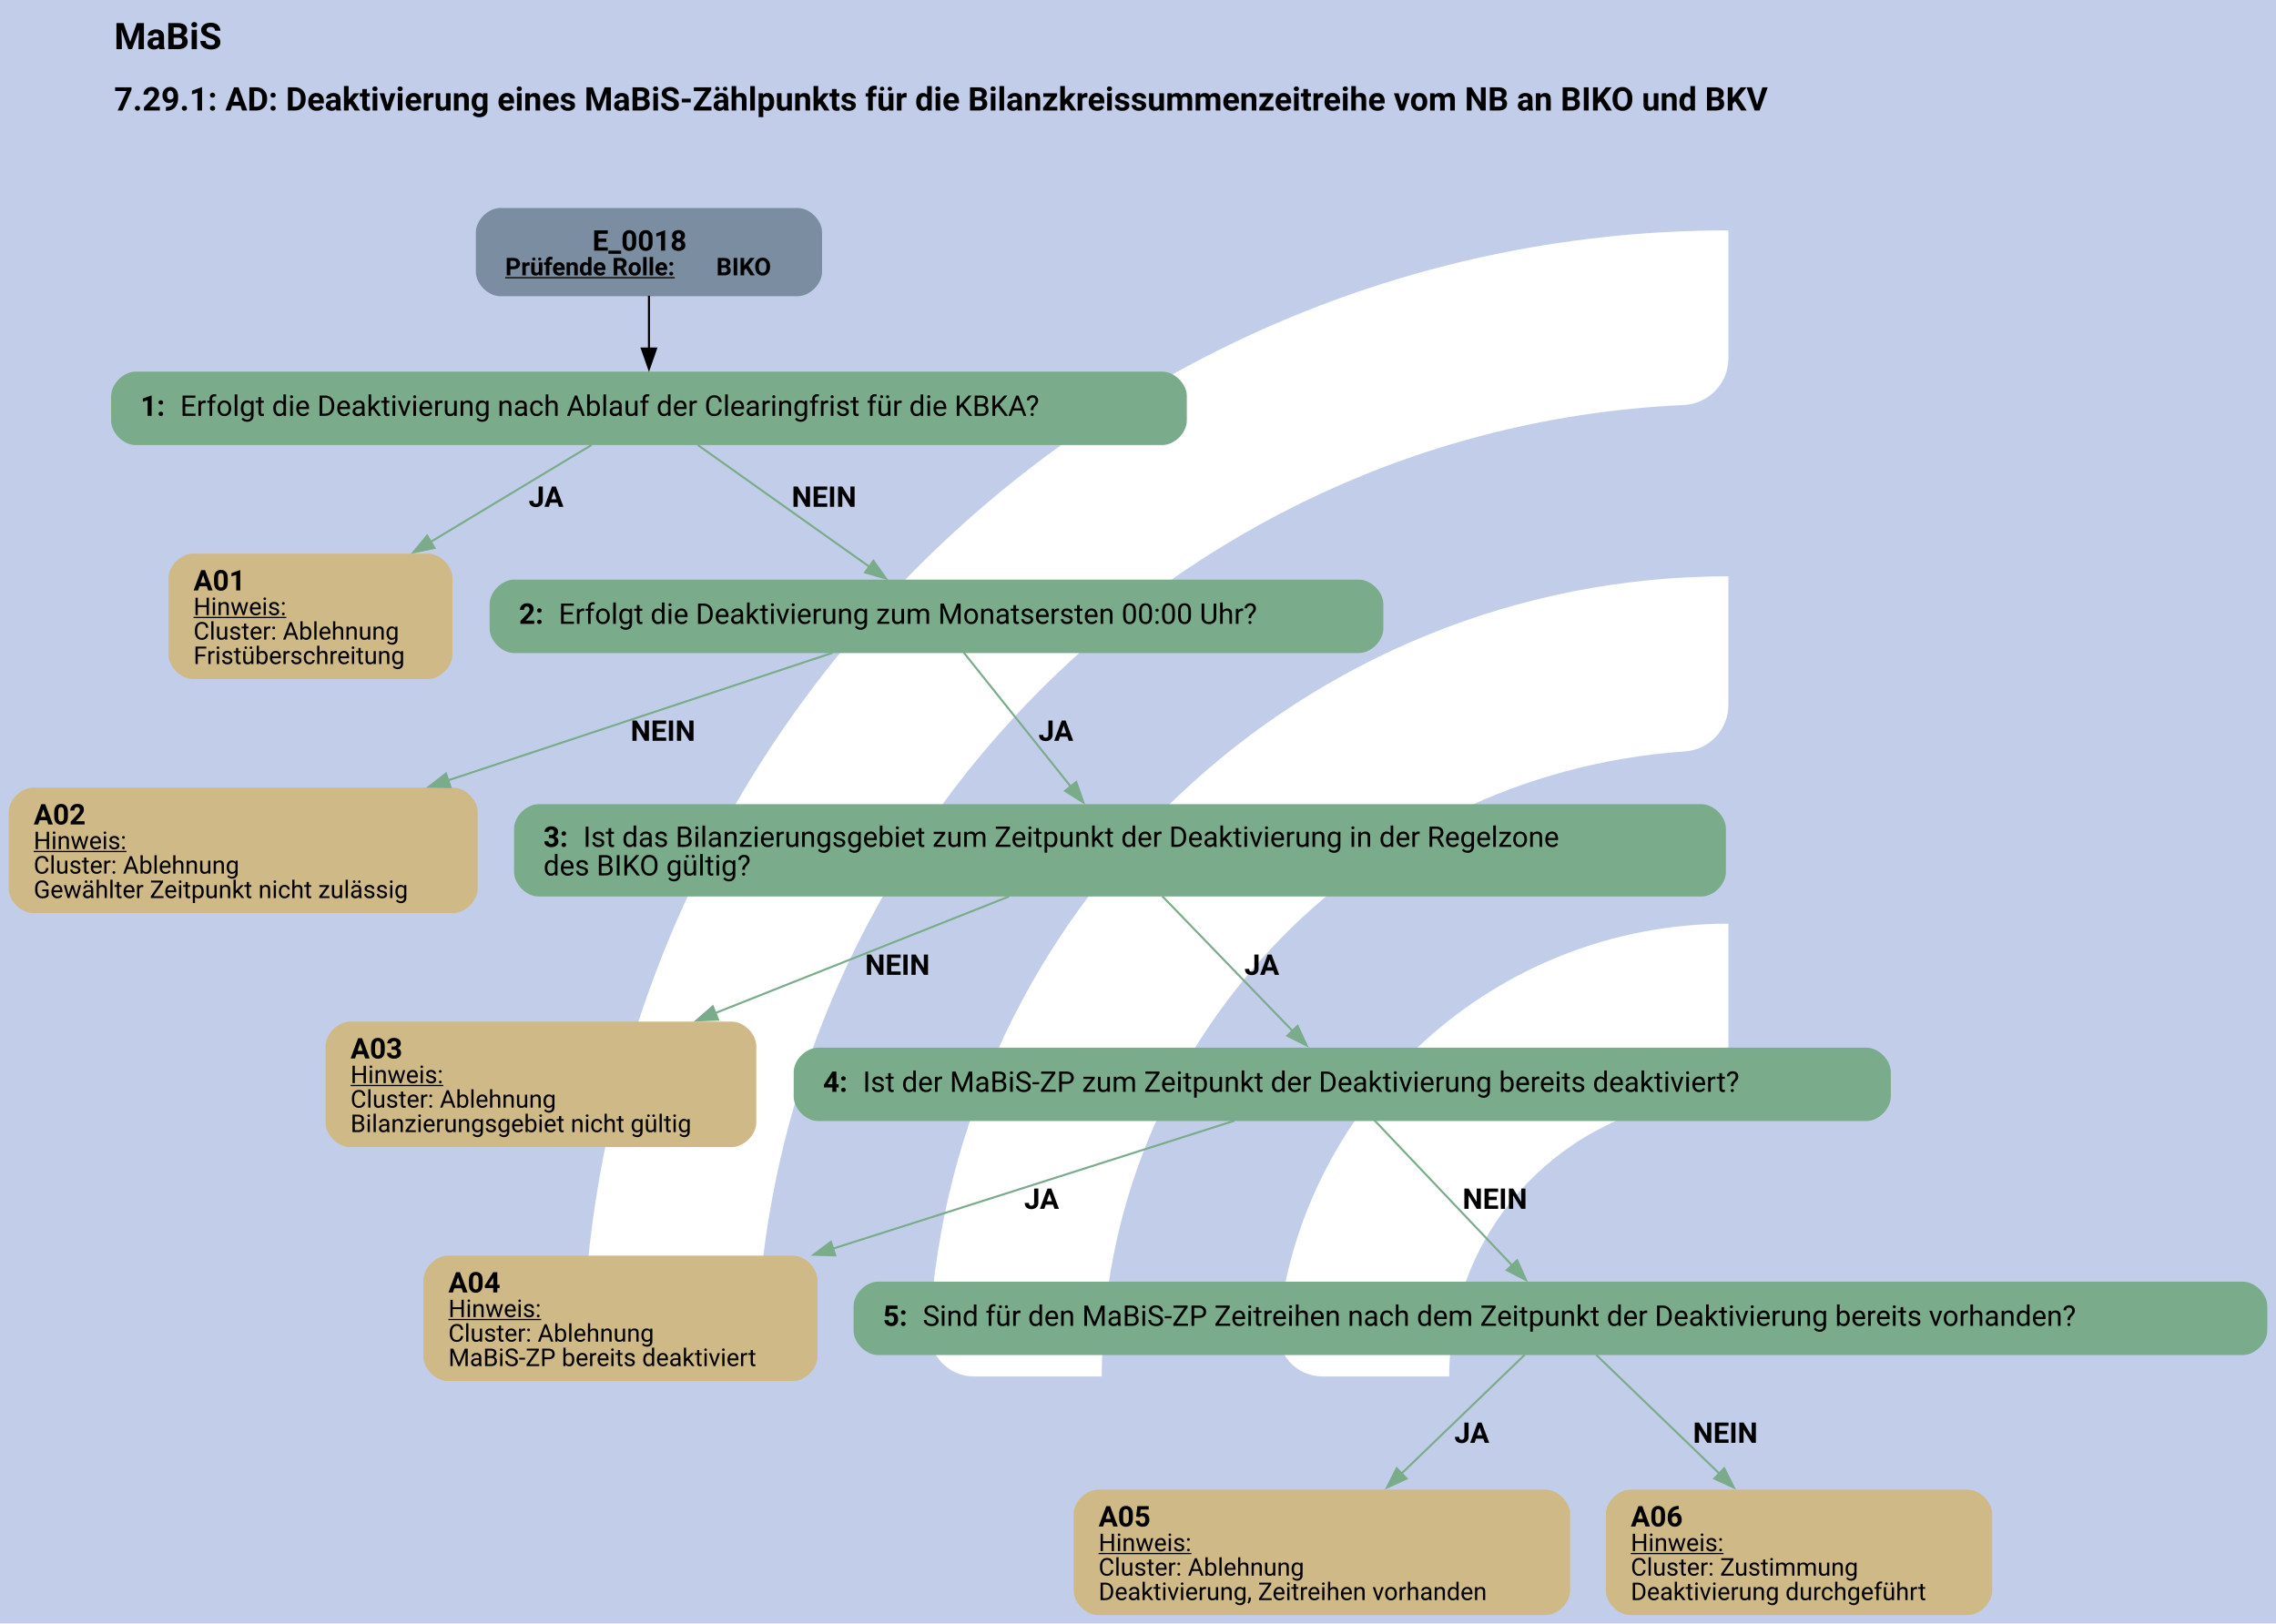
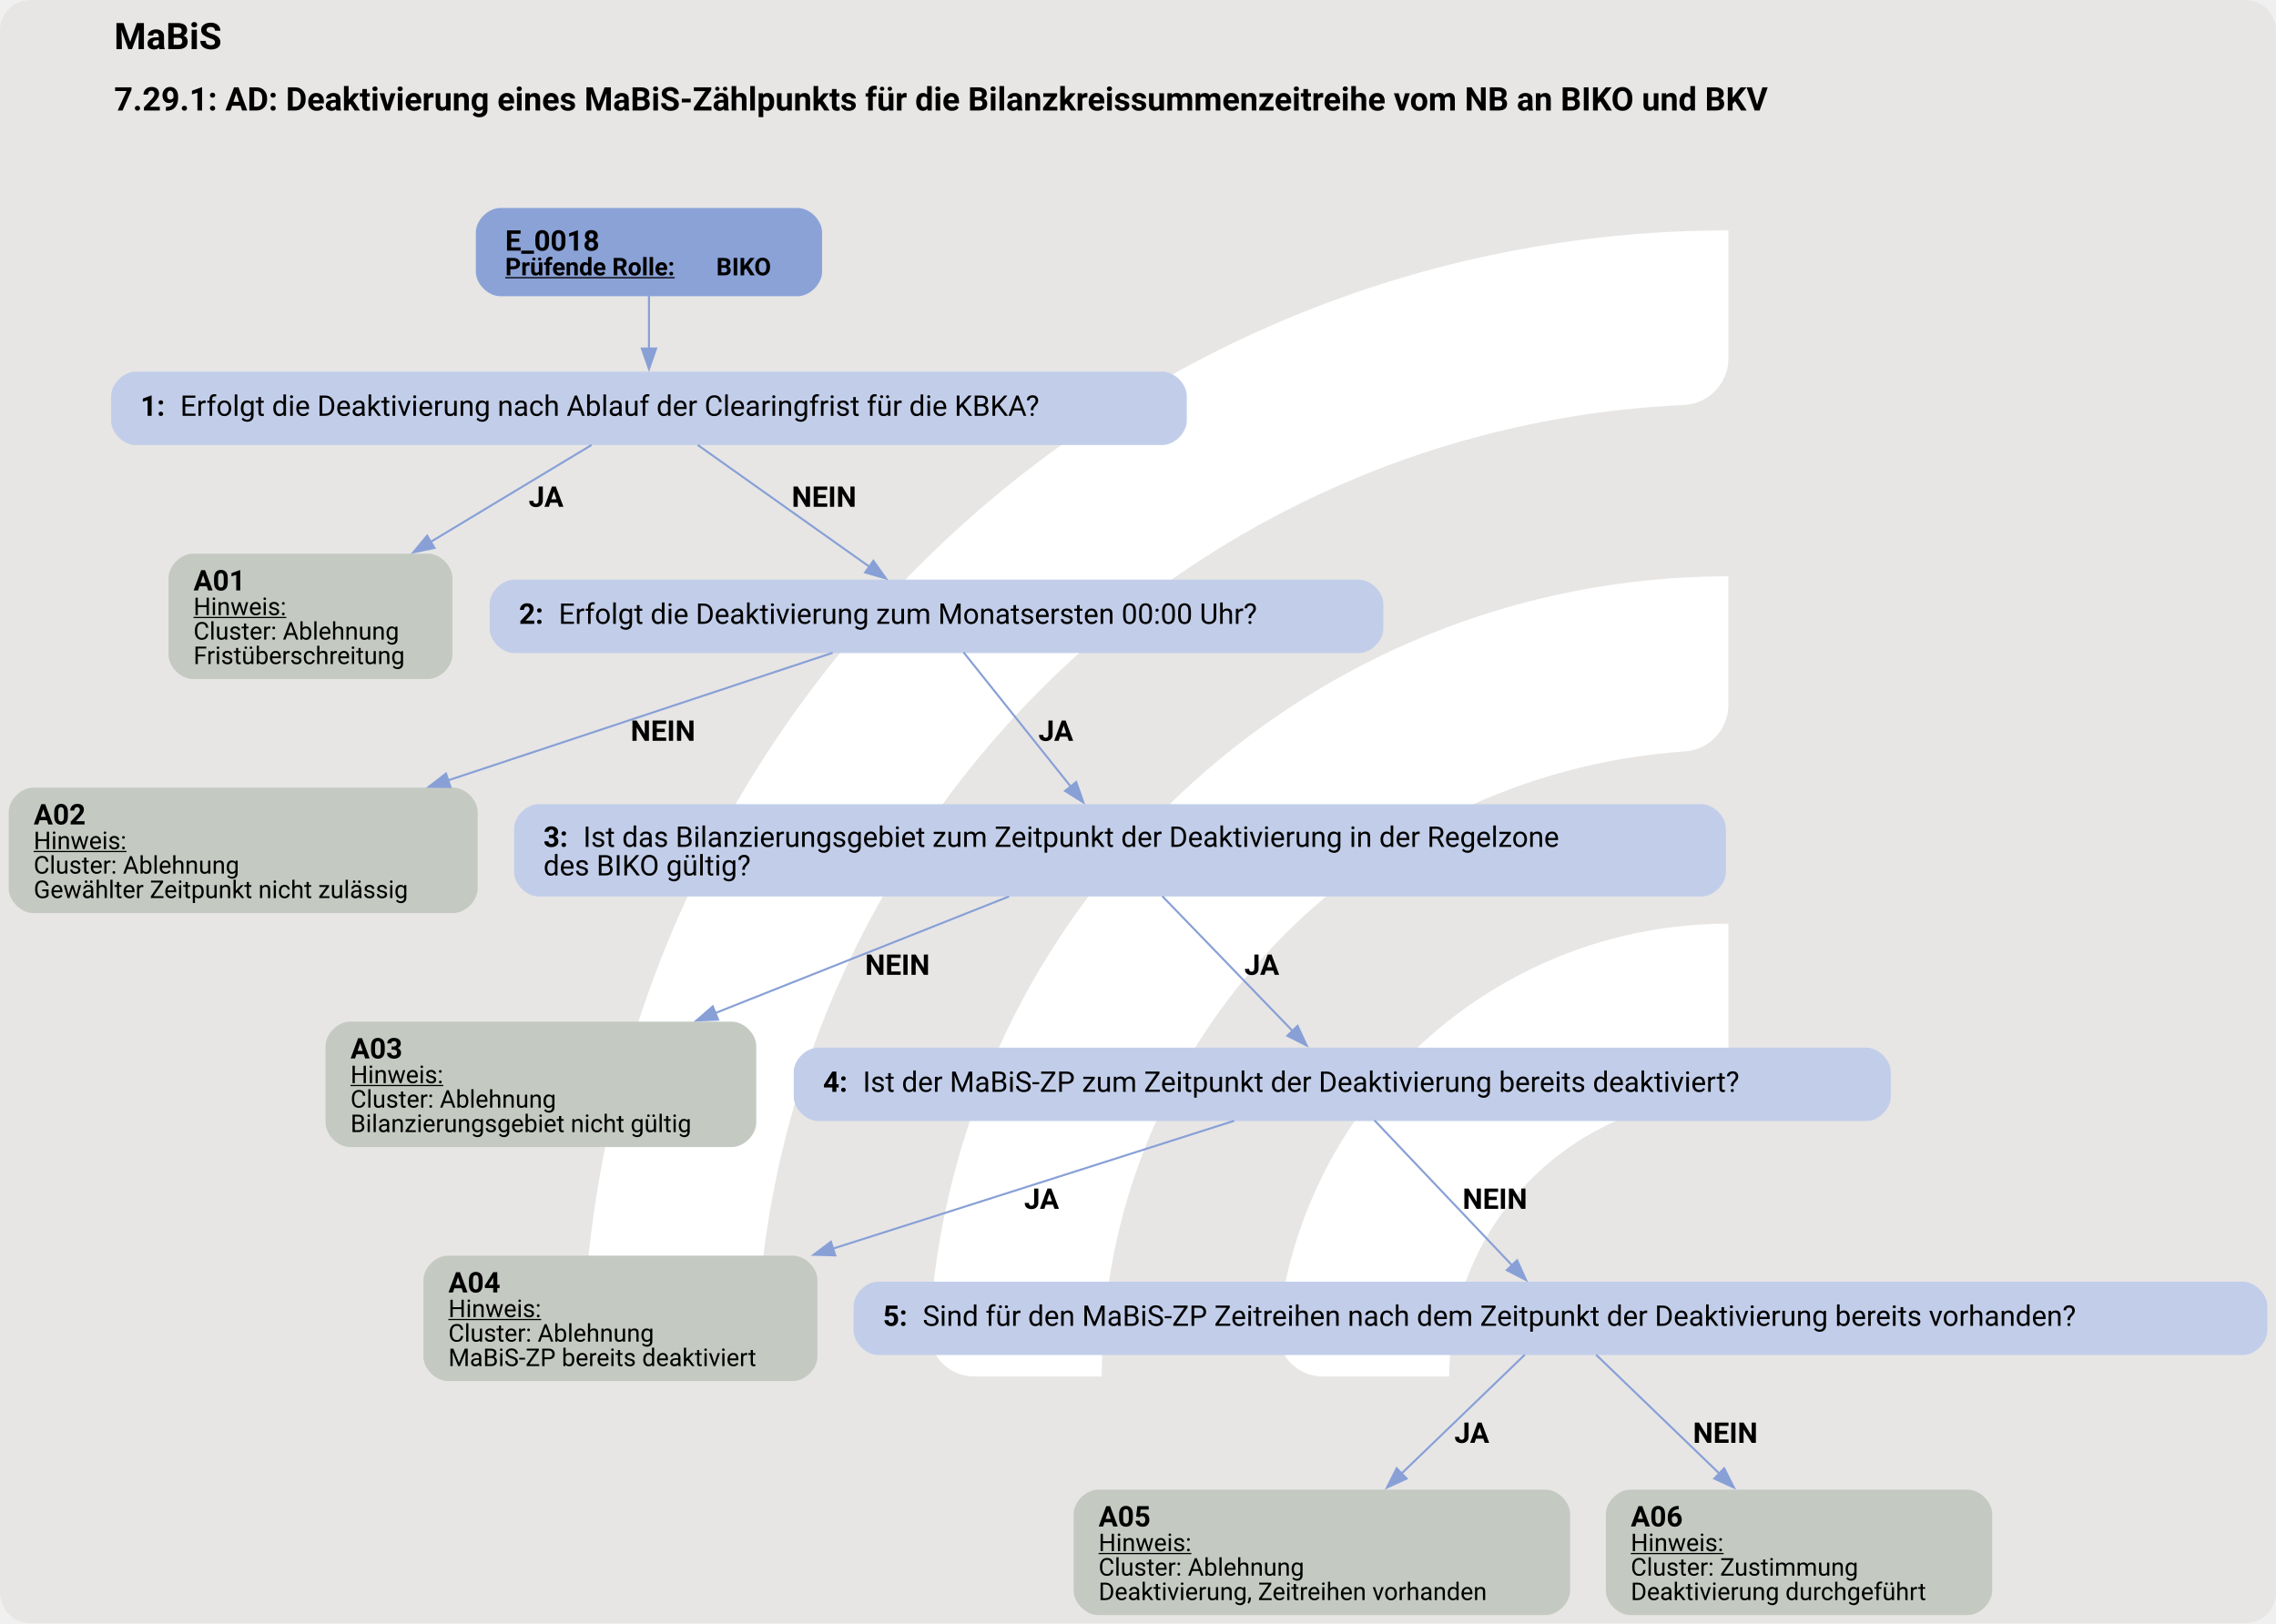
<svg xmlns="http://www.w3.org/2000/svg" version="1.1" width="1488.0px" viewBox="0 0 1488.0 1061.333" height="1061.333px">
  <g>
    <svg version="1.1" width="1488.0px" viewBox="0 0 1488.0 1061.333" height="1061.333px">
-       <polygon fill="#c2cee9" points="0,0 1488.0,0 1488.0,1061.333 0,1061.333" />
+       <rect fill="#e7e6e5" x="0" y="0" width="1488.0" height="1061.333" rx="20" ry="20" />
      <g>
        <g transform="translate(311.1876, 106.1333) scale(1 1) translate(0, 0) scale(1.494415 1.494415) ">
          <defs>
            <style>.cls-1{fill:#fff;}</style>
          </defs>
          <path class="cls-1" d="M122.44,531.2h-56.1c-11,0-19.9-9.12-19.46-20.11C57.47,243.89,278.15,29.78,547.91,29.78v56.02c0,10.98-8.69,19.89-19.66,20.39-225.51,10.31-405.8,197-405.8,425Z" />
          <path class="cls-1" d="M273.78,531.2h-55.93c-11.23,0-20.09-9.48-19.43-20.69,10.74-183.44,163.39-329.39,349.48-329.39v56.26c0,10.71-8.27,19.62-18.96,20.35-142.35,9.77-255.17,128.69-255.17,273.46Z" />
          <path class="cls-1" d="M425.77,531.2h-55.45c-11.65,0-20.6-10.17-19.33-21.75,10.87-99.03,95.03-176.34,196.92-176.34v57.01c0,10.05-7.28,18.75-17.23,20.16-59.22,8.4-104.91,59.42-104.91,120.92Z" />
        </g>
        <svg width="1116pt" height="796pt" viewBox="0.00 0.00 1115.64 796.13">
          <g id="graph0" class="graph" transform="scale(1 1) rotate(0) translate(4 792.13)">
            <text text-anchor="start" x="51.7" y="-768.03" font-family="Roboto, sans-serif" font-weight="bold" font-size="18.00">MaBiS</text>
            <text text-anchor="start" x="51.7" y="-737.93" font-family="Roboto, sans-serif" font-weight="bold" font-size="16.00">7.29.1: AD: Deaktivierung eines MaBiS-Zählpunkts für die Bilanzkreissummenzeitreihe vom NB an BIKO und BKV</text>
            <g id="node1" class="node">
-               <path fill="#7a8da1" stroke="black" stroke-width="0" d="M386.89,-690.13C386.89,-690.13 241.09,-690.13 241.09,-690.13 235.09,-690.13 229.09,-684.13 229.09,-678.13 229.09,-678.13 229.09,-658.85 229.09,-658.85 229.09,-652.85 235.09,-646.85 241.09,-646.85 241.09,-646.85 386.89,-646.85 386.89,-646.85 392.89,-646.85 398.89,-652.85 398.89,-658.85 398.89,-658.85 398.89,-678.13 398.89,-678.13 398.89,-684.13 392.89,-690.13 386.89,-690.13" />
-               <text text-anchor="start" x="286.24" y="-669.19" font-family="Roboto, sans-serif" font-weight="bold" font-size="14.00">E_0018</text>
+               <path fill="#8ba2d7" stroke="black" stroke-width="0" d="M386.89,-690.13C386.89,-690.13 241.09,-690.13 241.09,-690.13 235.09,-690.13 229.09,-684.13 229.09,-678.13 229.09,-678.13 229.09,-658.85 229.09,-658.85 229.09,-652.85 235.09,-646.85 241.09,-646.85 241.09,-646.85 386.89,-646.85 386.89,-646.85 392.89,-646.85 398.89,-652.85 398.89,-658.85 398.89,-658.85 398.89,-678.13 398.89,-678.13 398.89,-684.13 392.89,-690.13 386.89,-690.13" />
+               <text text-anchor="start" x="243.49" y="-669.19" font-family="Roboto, sans-serif" font-weight="bold" font-size="14.00">E_0018</text>
              <text text-anchor="start" x="243.49" y="-657.09" font-family="Roboto, sans-serif" font-weight="bold" text-decoration="underline" font-size="12.00">Prüfende Rolle:</text>
              <text text-anchor="start" x="346.99" y="-657.09" font-family="Roboto, sans-serif" font-weight="bold" font-size="12.00"> BIKO</text>
            </g>
            <g id="node2" class="node">
-               <path fill="#7aab8a" stroke="black" stroke-width="0" d="M565.76,-609.85C565.76,-609.85 62.22,-609.85 62.22,-609.85 56.22,-609.85 50.22,-603.85 50.22,-597.85 50.22,-597.85 50.22,-585.85 50.22,-585.85 50.22,-579.85 56.22,-573.85 62.22,-573.85 62.22,-573.85 565.76,-573.85 565.76,-573.85 571.76,-573.85 577.76,-579.85 577.76,-585.85 577.76,-585.85 577.76,-597.85 577.76,-597.85 577.76,-603.85 571.76,-609.85 565.76,-609.85" />
+               <path fill="#c2cee9" stroke="black" stroke-width="0" d="M565.76,-609.85C565.76,-609.85 62.22,-609.85 62.22,-609.85 56.22,-609.85 50.22,-603.85 50.22,-597.85 50.22,-597.85 50.22,-585.85 50.22,-585.85 50.22,-579.85 56.22,-573.85 62.22,-573.85 62.22,-573.85 565.76,-573.85 565.76,-573.85 571.76,-573.85 577.76,-579.85 577.76,-585.85 577.76,-585.85 577.76,-597.85 577.76,-597.85 577.76,-603.85 571.76,-609.85 565.76,-609.85" />
              <text text-anchor="start" x="64.62" y="-588.18" font-family="Roboto, sans-serif" font-weight="bold" font-size="14.00">1: </text>
              <text text-anchor="start" x="84.12" y="-588.18" font-family="Roboto, sans-serif" font-size="14.00">Erfolgt die Deaktivierung nach Ablauf der Clearingfrist für die KBKA?</text>
            </g>
            <g id="edge1" class="edge">
-               <path fill="none" stroke="black" d="M313.99,-647.09C313.99,-639.02 313.99,-629.61 313.99,-620.92" />
-               <polygon fill="black" stroke="black" points="317.49,-621.21 313.99,-611.21 310.49,-621.21 317.49,-621.21" />
+               <path fill="none" stroke="#88a0d6" d="M313.99,-647.09C313.99,-639.02 313.99,-629.61 313.99,-620.92" />
+               <polygon fill="#88a0d6" stroke="#88a0d6" points="317.49,-621.21 313.99,-611.21 310.49,-621.21 317.49,-621.21" />
            </g>
            <g id="node3" class="node">
-               <path fill="#cfb986" stroke="black" stroke-width="0" d="M205.61,-520.6C205.61,-520.6 90.38,-520.6 90.38,-520.6 84.38,-520.6 78.38,-514.6 78.38,-508.6 78.38,-508.6 78.38,-471.08 78.38,-471.08 78.38,-465.08 84.38,-459.08 90.38,-459.08 90.38,-459.08 205.61,-459.08 205.61,-459.08 211.61,-459.08 217.61,-465.08 217.61,-471.08 217.61,-471.08 217.61,-508.6 217.61,-508.6 217.61,-514.6 211.61,-520.6 205.61,-520.6" />
+               <path fill="#c4cac1" stroke="black" stroke-width="0" d="M205.61,-520.6C205.61,-520.6 90.38,-520.6 90.38,-520.6 84.38,-520.6 78.38,-514.6 78.38,-508.6 78.38,-508.6 78.38,-471.08 78.38,-471.08 78.38,-465.08 84.38,-459.08 90.38,-459.08 90.38,-459.08 205.61,-459.08 205.61,-459.08 211.61,-459.08 217.61,-465.08 217.61,-471.08 217.61,-471.08 217.61,-508.6 217.61,-508.6 217.61,-514.6 211.61,-520.6 205.61,-520.6" />
              <text text-anchor="start" x="90.62" y="-502.54" font-family="Roboto, sans-serif" font-weight="bold" font-size="14.00">A01</text>
              <text text-anchor="start" x="90.62" y="-490.44" font-family="Roboto, sans-serif" text-decoration="underline" font-size="12.00">Hinweis:</text>
              <text text-anchor="start" x="90.62" y="-478.44" font-family="Roboto, sans-serif" font-size="12.00">Cluster: Ablehnung</text>
              <text text-anchor="start" x="90.62" y="-466.44" font-family="Roboto, sans-serif" font-size="12.00">Fristüberschreitung</text>
            </g>
            <g id="edge2" class="edge">
-               <path fill="none" stroke="#7aab8a" d="M285.83,-573.88C264.25,-560.88 233.71,-542.48 206.85,-526.3" />
-               <polygon fill="#7aab8a" stroke="#7aab8a" points="208.82,-523.4 198.45,-521.24 205.21,-529.4 208.82,-523.4" />
+               <path fill="none" stroke="#88a0d6" d="M285.83,-573.88C264.25,-560.88 233.71,-542.48 206.85,-526.3" />
+               <polygon fill="#88a0d6" stroke="#88a0d6" points="208.82,-523.4 198.45,-521.24 205.21,-529.4 208.82,-523.4" />
              <text text-anchor="start" x="254.99" y="-543.55" font-family="Roboto, sans-serif" font-weight="bold" font-size="14.00">JA</text>
            </g>
            <g id="node4" class="node">
-               <path fill="#7aab8a" stroke="black" stroke-width="0" d="M662.14,-507.84C662.14,-507.84 247.84,-507.84 247.84,-507.84 241.84,-507.84 235.84,-501.84 235.84,-495.84 235.84,-495.84 235.84,-483.84 235.84,-483.84 235.84,-477.84 241.84,-471.84 247.84,-471.84 247.84,-471.84 662.14,-471.84 662.14,-471.84 668.14,-471.84 674.14,-477.84 674.14,-483.84 674.14,-483.84 674.14,-495.84 674.14,-495.84 674.14,-501.84 668.14,-507.84 662.14,-507.84" />
+               <path fill="#c2cee9" stroke="black" stroke-width="0" d="M662.14,-507.84C662.14,-507.84 247.84,-507.84 247.84,-507.84 241.84,-507.84 235.84,-501.84 235.84,-495.84 235.84,-495.84 235.84,-483.84 235.84,-483.84 235.84,-477.84 241.84,-471.84 247.84,-471.84 247.84,-471.84 662.14,-471.84 662.14,-471.84 668.14,-471.84 674.14,-477.84 674.14,-483.84 674.14,-483.84 674.14,-495.84 674.14,-495.84 674.14,-501.84 668.14,-507.84 662.14,-507.84" />
              <text text-anchor="start" x="250.24" y="-486.16" font-family="Roboto, sans-serif" font-weight="bold" font-size="14.00">2: </text>
              <text text-anchor="start" x="269.74" y="-486.16" font-family="Roboto, sans-serif" font-size="14.00">Erfolgt die Deaktivierung zum Monatsersten 00:00 Uhr?</text>
            </g>
            <g id="edge3" class="edge">
-               <path fill="none" stroke="#7aab8a" d="M337.91,-573.88C361.04,-557.48 396.28,-532.48 422.05,-514.2" />
-               <polygon fill="#7aab8a" stroke="#7aab8a" points="424.06,-517.07 430.19,-508.43 420.01,-511.36 424.06,-517.07" />
+               <path fill="none" stroke="#88a0d6" d="M337.91,-573.88C361.04,-557.48 396.28,-532.48 422.05,-514.2" />
+               <polygon fill="#88a0d6" stroke="#88a0d6" points="424.06,-517.07 430.19,-508.43 420.01,-511.36 424.06,-517.07" />
              <text text-anchor="start" x="383.99" y="-543.55" font-family="Roboto, sans-serif" font-weight="bold" font-size="14.00">NEIN</text>
            </g>
            <g id="node5" class="node">
-               <path fill="#cfb986" stroke="black" stroke-width="0" d="M217.98,-405.83C217.98,-405.83 12,-405.83 12,-405.83 6,-405.83 0,-399.83 0,-393.83 0,-393.83 0,-356.31 0,-356.31 0,-350.31 6,-344.31 12,-344.31 12,-344.31 217.98,-344.31 217.98,-344.31 223.98,-344.31 229.98,-350.31 229.98,-356.31 229.98,-356.31 229.98,-393.83 229.98,-393.83 229.98,-399.83 223.98,-405.83 217.98,-405.83" />
+               <path fill="#c4cac1" stroke="black" stroke-width="0" d="M217.98,-405.83C217.98,-405.83 12,-405.83 12,-405.83 6,-405.83 0,-399.83 0,-393.83 0,-393.83 0,-356.31 0,-356.31 0,-350.31 6,-344.31 12,-344.31 12,-344.31 217.98,-344.31 217.98,-344.31 223.98,-344.31 229.98,-350.31 229.98,-356.31 229.98,-356.31 229.98,-393.83 229.98,-393.83 229.98,-399.83 223.98,-405.83 217.98,-405.83" />
              <text text-anchor="start" x="12.24" y="-387.77" font-family="Roboto, sans-serif" font-weight="bold" font-size="14.00">A02</text>
              <text text-anchor="start" x="12.24" y="-375.67" font-family="Roboto, sans-serif" text-decoration="underline" font-size="12.00">Hinweis:</text>
              <text text-anchor="start" x="12.24" y="-363.67" font-family="Roboto, sans-serif" font-size="12.00">Cluster: Ablehnung</text>
              <text text-anchor="start" x="12.24" y="-351.67" font-family="Roboto, sans-serif" font-size="12.00">Gewählter Zeitpunkt nicht zulässig</text>
            </g>
            <g id="edge4" class="edge">
-               <path fill="none" stroke="#7aab8a" d="M404.09,-471.96C354.35,-455.46 277.29,-429.9 215.23,-409.32" />
-               <polygon fill="#7aab8a" stroke="#7aab8a" points="216.65,-406.1 206.06,-406.27 214.45,-412.74 216.65,-406.1" />
+               <path fill="none" stroke="#88a0d6" d="M404.09,-471.96C354.35,-455.46 277.29,-429.9 215.23,-409.32" />
+               <polygon fill="#88a0d6" stroke="#88a0d6" points="216.65,-406.1 206.06,-406.27 214.45,-412.74 216.65,-406.1" />
              <text text-anchor="start" x="304.99" y="-428.78" font-family="Roboto, sans-serif" font-weight="bold" font-size="14.00">NEIN</text>
            </g>
            <g id="node6" class="node">
-               <path fill="#7aab8a" stroke="black" stroke-width="0" d="M830.14,-397.71C830.14,-397.71 259.84,-397.71 259.84,-397.71 253.84,-397.71 247.84,-391.71 247.84,-385.71 247.84,-385.71 247.84,-364.43 247.84,-364.43 247.84,-358.43 253.84,-352.43 259.84,-352.43 259.84,-352.43 830.14,-352.43 830.14,-352.43 836.14,-352.43 842.14,-358.43 842.14,-364.43 842.14,-364.43 842.14,-385.71 842.14,-385.71 842.14,-391.71 836.14,-397.71 830.14,-397.71" />
+               <path fill="#c2cee9" stroke="black" stroke-width="0" d="M830.14,-397.71C830.14,-397.71 259.84,-397.71 259.84,-397.71 253.84,-397.71 247.84,-391.71 247.84,-385.71 247.84,-385.71 247.84,-364.43 247.84,-364.43 247.84,-358.43 253.84,-352.43 259.84,-352.43 259.84,-352.43 830.14,-352.43 830.14,-352.43 836.14,-352.43 842.14,-358.43 842.14,-364.43 842.14,-364.43 842.14,-385.71 842.14,-385.71 842.14,-391.71 836.14,-397.71 830.14,-397.71" />
              <text text-anchor="start" x="262.24" y="-376.77" font-family="Roboto, sans-serif" font-weight="bold" font-size="14.00">3: </text>
              <text text-anchor="start" x="281.74" y="-376.77" font-family="Roboto, sans-serif" font-size="14.00">Ist das Bilanzierungsgebiet zum Zeitpunkt der Deaktivierung in der Regelzone</text>
              <text text-anchor="start" x="262.24" y="-362.77" font-family="Roboto, sans-serif" font-size="14.00">des BIKO gültig?</text>
            </g>
            <g id="edge5" class="edge">
-               <path fill="none" stroke="#7aab8a" d="M468.27,-472.2C482.07,-454.91 503.97,-427.47 520.84,-406.33" />
-               <polygon fill="#7aab8a" stroke="#7aab8a" points="523.52,-408.59 527.02,-398.59 518.04,-404.22 523.52,-408.59" />
+               <path fill="none" stroke="#88a0d6" d="M468.27,-472.2C482.07,-454.91 503.97,-427.47 520.84,-406.33" />
+               <polygon fill="#88a0d6" stroke="#88a0d6" points="523.52,-408.59 527.02,-398.59 518.04,-404.22 523.52,-408.59" />
              <text text-anchor="start" x="504.99" y="-428.78" font-family="Roboto, sans-serif" font-weight="bold" font-size="14.00">JA</text>
            </g>
            <g id="node7" class="node">
-               <path fill="#cfb986" stroke="black" stroke-width="0" d="M354.61,-291.06C354.61,-291.06 167.38,-291.06 167.38,-291.06 161.38,-291.06 155.38,-285.06 155.38,-279.06 155.38,-279.06 155.38,-241.54 155.38,-241.54 155.38,-235.54 161.38,-229.54 167.38,-229.54 167.38,-229.54 354.61,-229.54 354.61,-229.54 360.61,-229.54 366.61,-235.54 366.61,-241.54 366.61,-241.54 366.61,-279.06 366.61,-279.06 366.61,-285.06 360.61,-291.06 354.61,-291.06" />
+               <path fill="#c4cac1" stroke="black" stroke-width="0" d="M354.61,-291.06C354.61,-291.06 167.38,-291.06 167.38,-291.06 161.38,-291.06 155.38,-285.06 155.38,-279.06 155.38,-279.06 155.38,-241.54 155.38,-241.54 155.38,-235.54 161.38,-229.54 167.38,-229.54 167.38,-229.54 354.61,-229.54 354.61,-229.54 360.61,-229.54 366.61,-235.54 366.61,-241.54 366.61,-241.54 366.61,-279.06 366.61,-279.06 366.61,-285.06 360.61,-291.06 354.61,-291.06" />
              <text text-anchor="start" x="167.62" y="-273" font-family="Roboto, sans-serif" font-weight="bold" font-size="14.00">A03</text>
              <text text-anchor="start" x="167.62" y="-260.9" font-family="Roboto, sans-serif" text-decoration="underline" font-size="12.00">Hinweis:</text>
              <text text-anchor="start" x="167.62" y="-248.9" font-family="Roboto, sans-serif" font-size="12.00">Cluster: Ablehnung</text>
              <text text-anchor="start" x="167.62" y="-236.9" font-family="Roboto, sans-serif" font-size="12.00">Bilanzierungsgebiet nicht gültig</text>
            </g>
            <g id="edge6" class="edge">
-               <path fill="none" stroke="#7aab8a" d="M490.57,-352.46C449.76,-336.26 393.13,-313.77 346.33,-295.19" />
-               <polygon fill="#7aab8a" stroke="#7aab8a" points="347.88,-292.04 337.29,-291.6 345.29,-298.54 347.88,-292.04" />
+               <path fill="none" stroke="#88a0d6" d="M490.57,-352.46C449.76,-336.26 393.13,-313.77 346.33,-295.19" />
+               <polygon fill="#88a0d6" stroke="#88a0d6" points="347.88,-292.04 337.29,-291.6 345.29,-298.54 347.88,-292.04" />
              <text text-anchor="start" x="419.99" y="-314.01" font-family="Roboto, sans-serif" font-weight="bold" font-size="14.00">NEIN</text>
            </g>
            <g id="node8" class="node">
-               <path fill="#7aab8a" stroke="black" stroke-width="0" d="M911.01,-278.3C911.01,-278.3 396.97,-278.3 396.97,-278.3 390.97,-278.3 384.97,-272.3 384.97,-266.3 384.97,-266.3 384.97,-254.3 384.97,-254.3 384.97,-248.3 390.97,-242.3 396.97,-242.3 396.97,-242.3 911.01,-242.3 911.01,-242.3 917.01,-242.3 923.01,-248.3 923.01,-254.3 923.01,-254.3 923.01,-266.3 923.01,-266.3 923.01,-272.3 917.01,-278.3 911.01,-278.3" />
+               <path fill="#c2cee9" stroke="black" stroke-width="0" d="M911.01,-278.3C911.01,-278.3 396.97,-278.3 396.97,-278.3 390.97,-278.3 384.97,-272.3 384.97,-266.3 384.97,-266.3 384.97,-254.3 384.97,-254.3 384.97,-248.3 390.97,-242.3 396.97,-242.3 396.97,-242.3 911.01,-242.3 911.01,-242.3 917.01,-242.3 923.01,-248.3 923.01,-254.3 923.01,-254.3 923.01,-266.3 923.01,-266.3 923.01,-272.3 917.01,-278.3 911.01,-278.3" />
              <text text-anchor="start" x="399.37" y="-256.62" font-family="Roboto, sans-serif" font-weight="bold" font-size="14.00">4: </text>
              <text text-anchor="start" x="418.87" y="-256.62" font-family="Roboto, sans-serif" font-size="14.00">Ist der MaBiS-ZP zum Zeitpunkt der Deaktivierung bereits deaktiviert?</text>
            </g>
            <g id="edge7" class="edge">
-               <path fill="none" stroke="#7aab8a" d="M565.75,-352.59C583.94,-333.78 610.39,-306.41 629.58,-286.55" />
-               <polygon fill="#7aab8a" stroke="#7aab8a" points="632.09,-288.99 636.52,-279.37 627.06,-284.13 632.09,-288.99" />
+               <path fill="none" stroke="#88a0d6" d="M565.75,-352.59C583.94,-333.78 610.39,-306.41 629.58,-286.55" />
+               <polygon fill="#88a0d6" stroke="#88a0d6" points="632.09,-288.99 636.52,-279.37 627.06,-284.13 632.09,-288.99" />
              <text text-anchor="start" x="605.99" y="-314.01" font-family="Roboto, sans-serif" font-weight="bold" font-size="14.00">JA</text>
            </g>
            <g id="node9" class="node">
-               <path fill="#cfb986" stroke="black" stroke-width="0" d="M384.61,-176.29C384.61,-176.29 215.38,-176.29 215.38,-176.29 209.38,-176.29 203.38,-170.29 203.38,-164.29 203.38,-164.29 203.38,-126.77 203.38,-126.77 203.38,-120.77 209.38,-114.77 215.38,-114.77 215.38,-114.77 384.61,-114.77 384.61,-114.77 390.61,-114.77 396.61,-120.77 396.61,-126.77 396.61,-126.77 396.61,-164.29 396.61,-164.29 396.61,-170.29 390.61,-176.29 384.61,-176.29" />
+               <path fill="#c4cac1" stroke="black" stroke-width="0" d="M384.61,-176.29C384.61,-176.29 215.38,-176.29 215.38,-176.29 209.38,-176.29 203.38,-170.29 203.38,-164.29 203.38,-164.29 203.38,-126.77 203.38,-126.77 203.38,-120.77 209.38,-114.77 215.38,-114.77 215.38,-114.77 384.61,-114.77 384.61,-114.77 390.61,-114.77 396.61,-120.77 396.61,-126.77 396.61,-126.77 396.61,-164.29 396.61,-164.29 396.61,-170.29 390.61,-176.29 384.61,-176.29" />
              <text text-anchor="start" x="215.62" y="-158.23" font-family="Roboto, sans-serif" font-weight="bold" font-size="14.00">A04</text>
              <text text-anchor="start" x="215.62" y="-146.13" font-family="Roboto, sans-serif" text-decoration="underline" font-size="12.00">Hinweis:</text>
              <text text-anchor="start" x="215.62" y="-134.13" font-family="Roboto, sans-serif" font-size="12.00">Cluster: Ablehnung</text>
              <text text-anchor="start" x="215.62" y="-122.13" font-family="Roboto, sans-serif" font-size="12.00">MaBiS-ZP bereits deaktiviert</text>
            </g>
            <g id="edge8" class="edge">
-               <path fill="none" stroke="#7aab8a" d="M600.99,-242.42C549.1,-225.89 468.64,-200.26 403.96,-179.65" />
-               <polygon fill="#7aab8a" stroke="#7aab8a" points="405.34,-176.42 394.75,-176.72 403.22,-183.09 405.34,-176.42" />
+               <path fill="none" stroke="#88a0d6" d="M600.99,-242.42C549.1,-225.89 468.64,-200.26 403.96,-179.65" />
+               <polygon fill="#88a0d6" stroke="#88a0d6" points="405.34,-176.42 394.75,-176.72 403.22,-183.09 405.34,-176.42" />
              <text text-anchor="start" x="497.99" y="-199.24" font-family="Roboto, sans-serif" font-weight="bold" font-size="14.00">JA</text>
            </g>
            <g id="node10" class="node">
-               <path fill="#7aab8a" stroke="black" stroke-width="0" d="M1095.64,-163.53C1095.64,-163.53 426.34,-163.53 426.34,-163.53 420.34,-163.53 414.34,-157.53 414.34,-151.53 414.34,-151.53 414.34,-139.53 414.34,-139.53 414.34,-133.53 420.34,-127.53 426.34,-127.53 426.34,-127.53 1095.64,-127.53 1095.64,-127.53 1101.64,-127.53 1107.64,-133.53 1107.64,-139.53 1107.64,-139.53 1107.64,-151.53 1107.64,-151.53 1107.64,-157.53 1101.64,-163.53 1095.64,-163.53" />
+               <path fill="#c2cee9" stroke="black" stroke-width="0" d="M1095.64,-163.53C1095.64,-163.53 426.34,-163.53 426.34,-163.53 420.34,-163.53 414.34,-157.53 414.34,-151.53 414.34,-151.53 414.34,-139.53 414.34,-139.53 414.34,-133.53 420.34,-127.53 426.34,-127.53 426.34,-127.53 1095.64,-127.53 1095.64,-127.53 1101.64,-127.53 1107.64,-133.53 1107.64,-139.53 1107.64,-139.53 1107.64,-151.53 1107.64,-151.53 1107.64,-157.53 1101.64,-163.53 1095.64,-163.53" />
              <text text-anchor="start" x="428.74" y="-141.85" font-family="Roboto, sans-serif" font-weight="bold" font-size="14.00">5: </text>
              <text text-anchor="start" x="448.24" y="-141.85" font-family="Roboto, sans-serif" font-size="14.00">Sind für den MaBiS-ZP Zeitreihen nach dem Zeitpunkt der Deaktivierung bereits vorhanden?</text>
            </g>
            <g id="edge9" class="edge">
-               <path fill="none" stroke="#7aab8a" d="M669.78,-242.66C687.64,-223.84 716.9,-192.99 737.46,-171.33" />
-               <polygon fill="#7aab8a" stroke="#7aab8a" points="739.75,-174 744.1,-164.34 734.67,-169.18 739.75,-174" />
+               <path fill="none" stroke="#88a0d6" d="M669.78,-242.66C687.64,-223.84 716.9,-192.99 737.46,-171.33" />
+               <polygon fill="#88a0d6" stroke="#88a0d6" points="739.75,-174 744.1,-164.34 734.67,-169.18 739.75,-174" />
              <text text-anchor="start" x="712.99" y="-199.24" font-family="Roboto, sans-serif" font-weight="bold" font-size="14.00">NEIN</text>
            </g>
            <g id="node11" class="node">
-               <path fill="#cfb986" stroke="black" stroke-width="0" d="M753.73,-61.52C753.73,-61.52 534.25,-61.52 534.25,-61.52 528.25,-61.52 522.25,-55.52 522.25,-49.52 522.25,-49.52 522.25,-12 522.25,-12 522.25,-6 528.25,0 534.25,0 534.25,0 753.73,0 753.73,0 759.73,0 765.73,-6 765.73,-12 765.73,-12 765.73,-49.52 765.73,-49.52 765.73,-55.52 759.73,-61.52 753.73,-61.52" />
+               <path fill="#c4cac1" stroke="black" stroke-width="0" d="M753.73,-61.52C753.73,-61.52 534.25,-61.52 534.25,-61.52 528.25,-61.52 522.25,-55.52 522.25,-49.52 522.25,-49.52 522.25,-12 522.25,-12 522.25,-6 528.25,0 534.25,0 534.25,0 753.73,0 753.73,0 759.73,0 765.73,-6 765.73,-12 765.73,-12 765.73,-49.52 765.73,-49.52 765.73,-55.52 759.73,-61.52 753.73,-61.52" />
              <text text-anchor="start" x="534.49" y="-43.46" font-family="Roboto, sans-serif" font-weight="bold" font-size="14.00">A05</text>
              <text text-anchor="start" x="534.49" y="-31.36" font-family="Roboto, sans-serif" text-decoration="underline" font-size="12.00">Hinweis:</text>
              <text text-anchor="start" x="534.49" y="-19.36" font-family="Roboto, sans-serif" font-size="12.00">Cluster: Ablehnung</text>
              <text text-anchor="start" x="534.49" y="-7.36" font-family="Roboto, sans-serif" font-size="12.00">Deaktivierung, Zeitreihen vorhanden</text>
            </g>
            <g id="edge10" class="edge">
-               <path fill="none" stroke="#7aab8a" d="M743.47,-127.65C727.56,-112.31 703.52,-89.14 683.06,-69.41" />
-               <polygon fill="#7aab8a" stroke="#7aab8a" points="685.55,-66.96 675.92,-62.54 680.69,-72 685.55,-66.96" />
+               <path fill="none" stroke="#88a0d6" d="M743.47,-127.65C727.56,-112.31 703.52,-89.14 683.06,-69.41" />
+               <polygon fill="#88a0d6" stroke="#88a0d6" points="685.55,-66.96 675.92,-62.54 680.69,-72 685.55,-66.96" />
              <text text-anchor="start" x="708.99" y="-84.47" font-family="Roboto, sans-serif" font-weight="bold" font-size="14.00">JA</text>
            </g>
            <g id="node12" class="node">
-               <path fill="#cfb986" stroke="black" stroke-width="0" d="M960.73,-61.52C960.73,-61.52 795.25,-61.52 795.25,-61.52 789.25,-61.52 783.25,-55.52 783.25,-49.52 783.25,-49.52 783.25,-12 783.25,-12 783.25,-6 789.25,0 795.25,0 795.25,0 960.73,0 960.73,0 966.73,0 972.73,-6 972.73,-12 972.73,-12 972.73,-49.52 972.73,-49.52 972.73,-55.52 966.73,-61.52 960.73,-61.52" />
+               <path fill="#c4cac1" stroke="black" stroke-width="0" d="M960.73,-61.52C960.73,-61.52 795.25,-61.52 795.25,-61.52 789.25,-61.52 783.25,-55.52 783.25,-49.52 783.25,-49.52 783.25,-12 783.25,-12 783.25,-6 789.25,0 795.25,0 795.25,0 960.73,0 960.73,0 966.73,0 972.73,-6 972.73,-12 972.73,-12 972.73,-49.52 972.73,-49.52 972.73,-55.52 966.73,-61.52 960.73,-61.52" />
              <text text-anchor="start" x="795.49" y="-43.46" font-family="Roboto, sans-serif" font-weight="bold" font-size="14.00">A06</text>
              <text text-anchor="start" x="795.49" y="-31.36" font-family="Roboto, sans-serif" text-decoration="underline" font-size="12.00">Hinweis:</text>
              <text text-anchor="start" x="795.49" y="-19.36" font-family="Roboto, sans-serif" font-size="12.00">Cluster: Zustimmung </text>
              <text text-anchor="start" x="795.49" y="-7.36" font-family="Roboto, sans-serif" font-size="12.00">Deaktivierung durchgeführt</text>
            </g>
            <g id="edge11" class="edge">
-               <path fill="none" stroke="#7aab8a" d="M778.51,-127.65C794.42,-112.31 818.46,-89.14 838.92,-69.41" />
-               <polygon fill="#7aab8a" stroke="#7aab8a" points="841.29,-72 846.06,-62.54 836.43,-66.96 841.29,-72" />
+               <path fill="none" stroke="#88a0d6" d="M778.51,-127.65C794.42,-112.31 818.46,-89.14 838.92,-69.41" />
+               <polygon fill="#88a0d6" stroke="#88a0d6" points="841.29,-72 846.06,-62.54 836.43,-66.96 841.29,-72" />
              <text text-anchor="start" x="825.99" y="-84.47" font-family="Roboto, sans-serif" font-weight="bold" font-size="14.00">NEIN</text>
            </g>
          </g>
        </svg>
      </g>
    </svg>
  </g>
</svg>
